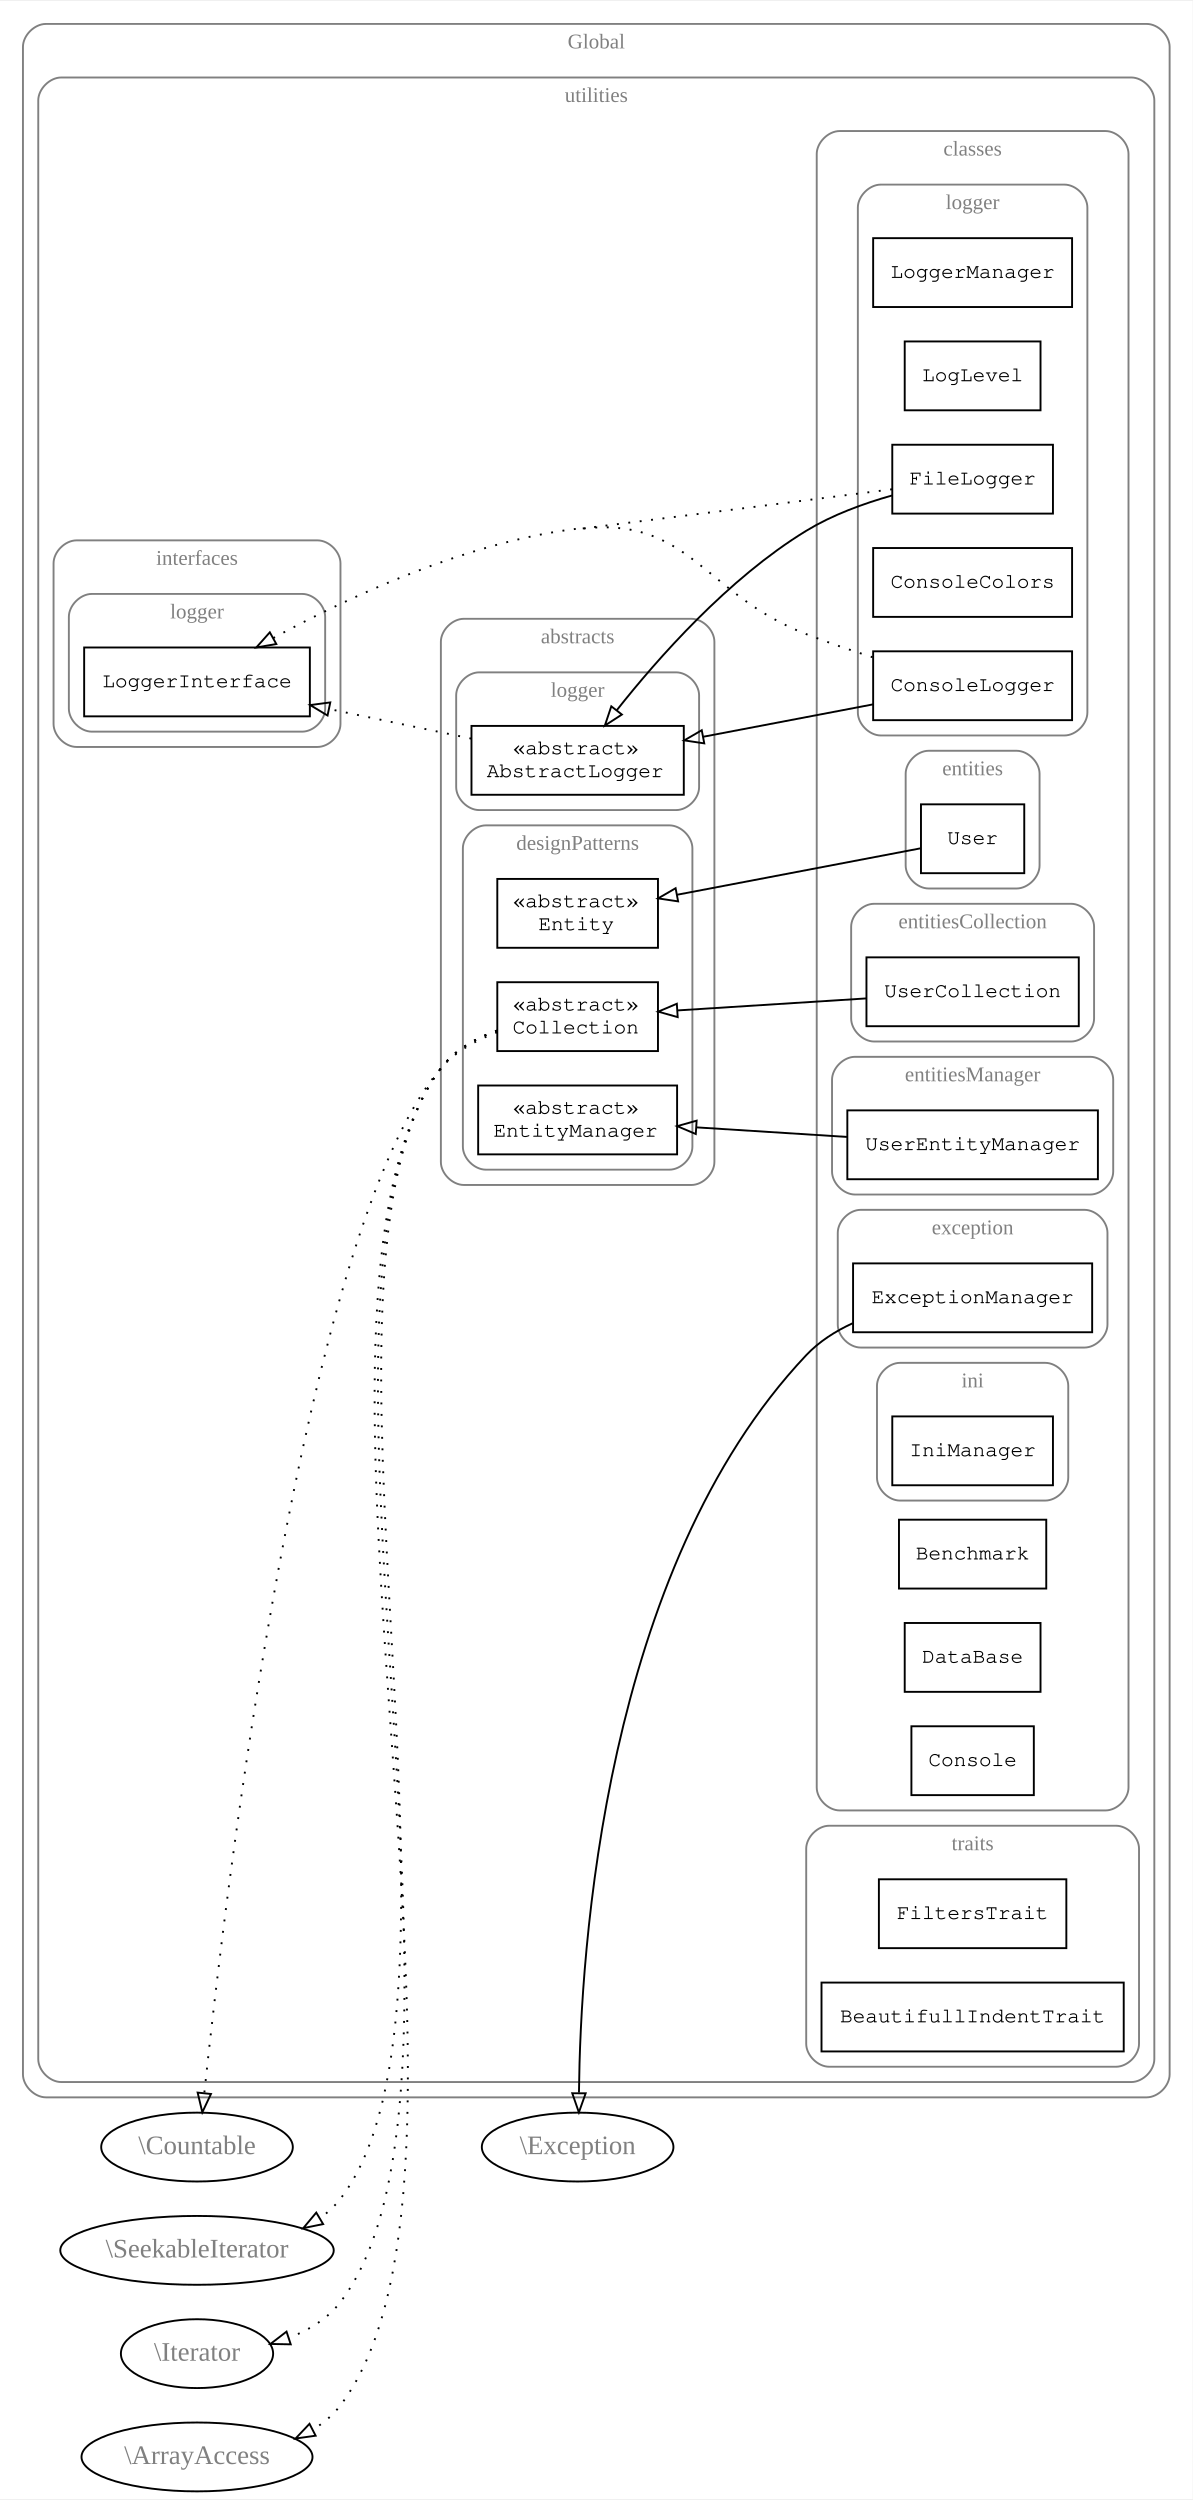
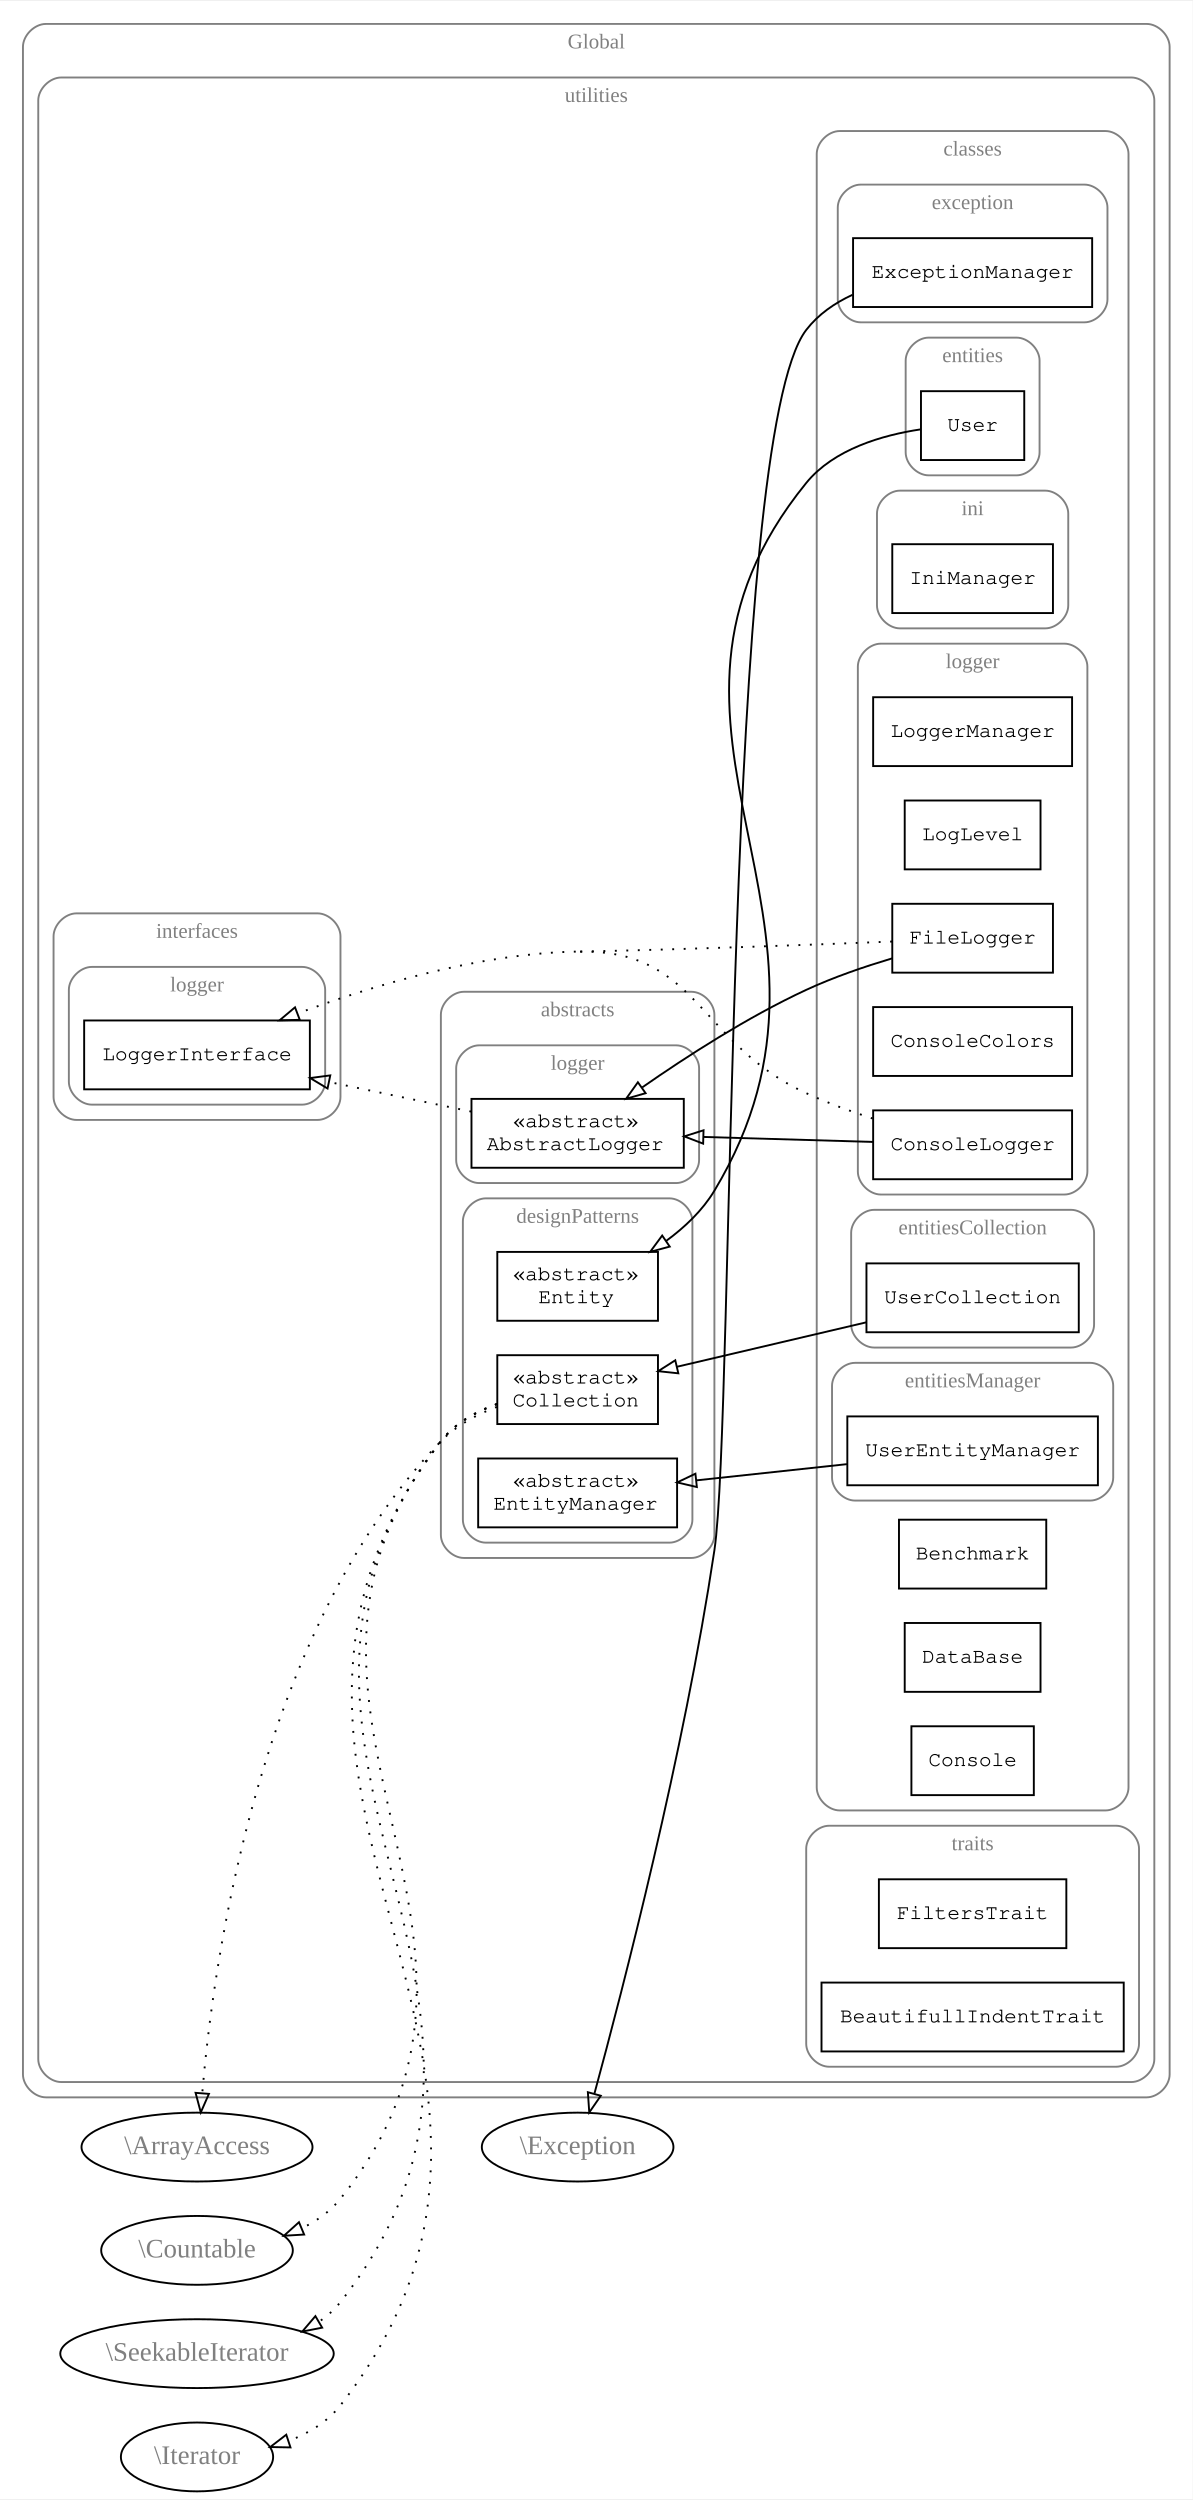
<svg xmlns="http://www.w3.org/2000/svg" width="623pt" height="1306pt" viewBox="0.00 0.00 623.49 1306.00">
  <g id="graph0" class="graph" transform="scale(1 1) rotate(0) translate(4 1302)">
    <polygon fill="white" stroke="none" points="-4,4 -4,-1302 619.494,-1302 619.494,4 -4,4" />
    <g id="clust1" class="cluster">
      <path fill="none" stroke="gray" d="M20,-206C20,-206 595.494,-206 595.494,-206 601.494,-206 607.494,-212 607.494,-218 607.494,-218 607.494,-1278 607.494,-1278 607.494,-1284 601.494,-1290 595.494,-1290 595.494,-1290 20,-1290 20,-1290 14,-1290 8,-1284 8,-1278 8,-1278 8,-218 8,-218 8,-212 14,-206 20,-206" />
      <text text-anchor="middle" x="307.747" y="-1277.2" font-family="Times New Roman,serif" font-size="11.00" fill="gray">Global</text>
    </g>
    <g id="clust2" class="cluster">
      <path fill="none" stroke="gray" d="M28,-214C28,-214 587.494,-214 587.494,-214 593.494,-214 599.494,-220 599.494,-226 599.494,-226 599.494,-1250 599.494,-1250 599.494,-1256 593.494,-1262 587.494,-1262 587.494,-1262 28,-1262 28,-1262 22,-1262 16,-1256 16,-1250 16,-1250 16,-226 16,-226 16,-220 22,-214 28,-214" />
      <text text-anchor="middle" x="307.747" y="-1249.2" font-family="Times New Roman,serif" font-size="11.00" fill="gray">utilities</text>
    </g>
+     <g id="clust11" class="cluster">
+       <path fill="none" stroke="gray" d="M36,-717C36,-717 162,-717 162,-717 168,-717 174,-723 174,-729 174,-729 174,-813 174,-813 174,-819 168,-825 162,-825 162,-825 36,-825 36,-825 30,-825 24,-819 24,-813 24,-813 24,-729 24,-729 24,-723 30,-717 36,-717" />
+       <text text-anchor="middle" x="99" y="-812.2" font-family="Times New Roman,serif" font-size="11.00" fill="gray">interfaces</text>
+     </g>
+     <g id="clust12" class="cluster">
+       <path fill="none" stroke="gray" d="M44,-725C44,-725 154,-725 154,-725 160,-725 166,-731 166,-737 166,-737 166,-785 166,-785 166,-791 160,-797 154,-797 154,-797 44,-797 44,-797 38,-797 32,-791 32,-785 32,-785 32,-737 32,-737 32,-731 38,-725 44,-725" />
+       <text text-anchor="middle" x="99" y="-784.2" font-family="Times New Roman,serif" font-size="11.00" fill="gray">logger</text>
+     </g>
+     <g id="clust13" class="cluster">
+       <path fill="none" stroke="gray" d="M238.494,-488C238.494,-488 357.494,-488 357.494,-488 363.494,-488 369.494,-494 369.494,-500 369.494,-500 369.494,-772 369.494,-772 369.494,-778 363.494,-784 357.494,-784 357.494,-784 238.494,-784 238.494,-784 232.494,-784 226.494,-778 226.494,-772 226.494,-772 226.494,-500 226.494,-500 226.494,-494 232.494,-488 238.494,-488" />
+       <text text-anchor="middle" x="297.994" y="-771.2" font-family="Times New Roman,serif" font-size="11.00" fill="gray">abstracts</text>
+     </g>
+     <g id="clust14" class="cluster">
+       <path fill="none" stroke="gray" d="M246.494,-684C246.494,-684 349.494,-684 349.494,-684 355.494,-684 361.494,-690 361.494,-696 361.494,-696 361.494,-744 361.494,-744 361.494,-750 355.494,-756 349.494,-756 349.494,-756 246.494,-756 246.494,-756 240.494,-756 234.494,-750 234.494,-744 234.494,-744 234.494,-696 234.494,-696 234.494,-690 240.494,-684 246.494,-684" />
+       <text text-anchor="middle" x="297.994" y="-743.2" font-family="Times New Roman,serif" font-size="11.00" fill="gray">logger</text>
+     </g>
+     <g id="clust15" class="cluster">
+       <path fill="none" stroke="gray" d="M249.994,-496C249.994,-496 345.994,-496 345.994,-496 351.994,-496 357.994,-502 357.994,-508 357.994,-508 357.994,-664 357.994,-664 357.994,-670 351.994,-676 345.994,-676 345.994,-676 249.994,-676 249.994,-676 243.994,-676 237.994,-670 237.994,-664 237.994,-664 237.994,-508 237.994,-508 237.994,-502 243.994,-496 249.994,-496" />
+       <text text-anchor="middle" x="297.994" y="-663.2" font-family="Times New Roman,serif" font-size="11.00" fill="gray">designPatterns</text>
+     </g>
    <g id="clust3" class="cluster">
      <path fill="none" stroke="gray" d="M434.994,-356C434.994,-356 573.994,-356 573.994,-356 579.994,-356 585.994,-362 585.994,-368 585.994,-368 585.994,-1222 585.994,-1222 585.994,-1228 579.994,-1234 573.994,-1234 573.994,-1234 434.994,-1234 434.994,-1234 428.994,-1234 422.994,-1228 422.994,-1222 422.994,-1222 422.994,-368 422.994,-368 422.994,-362 428.994,-356 434.994,-356" />
      <text text-anchor="middle" x="504.494" y="-1221.2" font-family="Times New Roman,serif" font-size="11.00" fill="gray">classes</text>
    </g>
+     <g id="clust6" class="cluster">
+       <path fill="none" stroke="gray" d="M445.994,-1134C445.994,-1134 562.994,-1134 562.994,-1134 568.994,-1134 574.994,-1140 574.994,-1146 574.994,-1146 574.994,-1194 574.994,-1194 574.994,-1200 568.994,-1206 562.994,-1206 562.994,-1206 445.994,-1206 445.994,-1206 439.994,-1206 433.994,-1200 433.994,-1194 433.994,-1194 433.994,-1146 433.994,-1146 433.994,-1140 439.994,-1134 445.994,-1134" />
+       <text text-anchor="middle" x="504.494" y="-1193.2" font-family="Times New Roman,serif" font-size="11.00" fill="gray">exception</text>
+     </g>
+     <g id="clust7" class="cluster">
+       <path fill="none" stroke="gray" d="M481.494,-1054C481.494,-1054 527.494,-1054 527.494,-1054 533.494,-1054 539.494,-1060 539.494,-1066 539.494,-1066 539.494,-1114 539.494,-1114 539.494,-1120 533.494,-1126 527.494,-1126 527.494,-1126 481.494,-1126 481.494,-1126 475.494,-1126 469.494,-1120 469.494,-1114 469.494,-1114 469.494,-1066 469.494,-1066 469.494,-1060 475.494,-1054 481.494,-1054" />
+       <text text-anchor="middle" x="504.494" y="-1113.2" font-family="Times New Roman,serif" font-size="11.00" fill="gray">entities</text>
+     </g>
+     <g id="clust9" class="cluster">
+       <path fill="none" stroke="gray" d="M466.494,-974C466.494,-974 542.494,-974 542.494,-974 548.494,-974 554.494,-980 554.494,-986 554.494,-986 554.494,-1034 554.494,-1034 554.494,-1040 548.494,-1046 542.494,-1046 542.494,-1046 466.494,-1046 466.494,-1046 460.494,-1046 454.494,-1040 454.494,-1034 454.494,-1034 454.494,-986 454.494,-986 454.494,-980 460.494,-974 466.494,-974" />
+       <text text-anchor="middle" x="504.494" y="-1033.2" font-family="Times New Roman,serif" font-size="11.00" fill="gray">ini</text>
+     </g>
    <g id="clust4" class="cluster">
-       <path fill="none" stroke="gray" d="M442.994,-678C442.994,-678 565.994,-678 565.994,-678 571.994,-678 577.994,-684 577.994,-690 577.994,-690 577.994,-738 577.994,-738 577.994,-744 571.994,-750 565.994,-750 565.994,-750 442.994,-750 442.994,-750 436.994,-750 430.994,-744 430.994,-738 430.994,-738 430.994,-690 430.994,-690 430.994,-684 436.994,-678 442.994,-678" />
-       <text text-anchor="middle" x="504.494" y="-737.2" font-family="Times New Roman,serif" font-size="11.00" fill="gray">entitiesManager</text>
+       <path fill="none" stroke="gray" d="M442.994,-518C442.994,-518 565.994,-518 565.994,-518 571.994,-518 577.994,-524 577.994,-530 577.994,-530 577.994,-578 577.994,-578 577.994,-584 571.994,-590 565.994,-590 565.994,-590 442.994,-590 442.994,-590 436.994,-590 430.994,-584 430.994,-578 430.994,-578 430.994,-530 430.994,-530 430.994,-524 436.994,-518 442.994,-518" />
+       <text text-anchor="middle" x="504.494" y="-577.2" font-family="Times New Roman,serif" font-size="11.00" fill="gray">entitiesManager</text>
    </g>
    <g id="clust5" class="cluster">
-       <path fill="none" stroke="gray" d="M456.494,-918C456.494,-918 552.494,-918 552.494,-918 558.494,-918 564.494,-924 564.494,-930 564.494,-930 564.494,-1194 564.494,-1194 564.494,-1200 558.494,-1206 552.494,-1206 552.494,-1206 456.494,-1206 456.494,-1206 450.494,-1206 444.494,-1200 444.494,-1194 444.494,-1194 444.494,-930 444.494,-930 444.494,-924 450.494,-918 456.494,-918" />
-       <text text-anchor="middle" x="504.494" y="-1193.2" font-family="Times New Roman,serif" font-size="11.00" fill="gray">logger</text>
+       <path fill="none" stroke="gray" d="M456.494,-678C456.494,-678 552.494,-678 552.494,-678 558.494,-678 564.494,-684 564.494,-690 564.494,-690 564.494,-954 564.494,-954 564.494,-960 558.494,-966 552.494,-966 552.494,-966 456.494,-966 456.494,-966 450.494,-966 444.494,-960 444.494,-954 444.494,-954 444.494,-690 444.494,-690 444.494,-684 450.494,-678 456.494,-678" />
+       <text text-anchor="middle" x="504.494" y="-953.2" font-family="Times New Roman,serif" font-size="11.00" fill="gray">logger</text>
    </g>
    <g id="clust8" class="cluster">
-       <path fill="none" stroke="gray" d="M452.994,-758C452.994,-758 555.994,-758 555.994,-758 561.994,-758 567.994,-764 567.994,-770 567.994,-770 567.994,-818 567.994,-818 567.994,-824 561.994,-830 555.994,-830 555.994,-830 452.994,-830 452.994,-830 446.994,-830 440.994,-824 440.994,-818 440.994,-818 440.994,-770 440.994,-770 440.994,-764 446.994,-758 452.994,-758" />
-       <text text-anchor="middle" x="504.494" y="-817.2" font-family="Times New Roman,serif" font-size="11.00" fill="gray">entitiesCollection</text>
-     </g>
-     <g id="clust6" class="cluster">
-       <path fill="none" stroke="gray" d="M445.994,-598C445.994,-598 562.994,-598 562.994,-598 568.994,-598 574.994,-604 574.994,-610 574.994,-610 574.994,-658 574.994,-658 574.994,-664 568.994,-670 562.994,-670 562.994,-670 445.994,-670 445.994,-670 439.994,-670 433.994,-664 433.994,-658 433.994,-658 433.994,-610 433.994,-610 433.994,-604 439.994,-598 445.994,-598" />
-       <text text-anchor="middle" x="504.494" y="-657.2" font-family="Times New Roman,serif" font-size="11.00" fill="gray">exception</text>
-     </g>
-     <g id="clust7" class="cluster">
-       <path fill="none" stroke="gray" d="M481.494,-838C481.494,-838 527.494,-838 527.494,-838 533.494,-838 539.494,-844 539.494,-850 539.494,-850 539.494,-898 539.494,-898 539.494,-904 533.494,-910 527.494,-910 527.494,-910 481.494,-910 481.494,-910 475.494,-910 469.494,-904 469.494,-898 469.494,-898 469.494,-850 469.494,-850 469.494,-844 475.494,-838 481.494,-838" />
-       <text text-anchor="middle" x="504.494" y="-897.2" font-family="Times New Roman,serif" font-size="11.00" fill="gray">entities</text>
-     </g>
-     <g id="clust9" class="cluster">
-       <path fill="none" stroke="gray" d="M466.494,-518C466.494,-518 542.494,-518 542.494,-518 548.494,-518 554.494,-524 554.494,-530 554.494,-530 554.494,-578 554.494,-578 554.494,-584 548.494,-590 542.494,-590 542.494,-590 466.494,-590 466.494,-590 460.494,-590 454.494,-584 454.494,-578 454.494,-578 454.494,-530 454.494,-530 454.494,-524 460.494,-518 466.494,-518" />
-       <text text-anchor="middle" x="504.494" y="-577.2" font-family="Times New Roman,serif" font-size="11.00" fill="gray">ini</text>
+       <path fill="none" stroke="gray" d="M452.994,-598C452.994,-598 555.994,-598 555.994,-598 561.994,-598 567.994,-604 567.994,-610 567.994,-610 567.994,-658 567.994,-658 567.994,-664 561.994,-670 555.994,-670 555.994,-670 452.994,-670 452.994,-670 446.994,-670 440.994,-664 440.994,-658 440.994,-658 440.994,-610 440.994,-610 440.994,-604 446.994,-598 452.994,-598" />
+       <text text-anchor="middle" x="504.494" y="-657.2" font-family="Times New Roman,serif" font-size="11.00" fill="gray">entitiesCollection</text>
    </g>
    <g id="clust10" class="cluster">
      <path fill="none" stroke="gray" d="M429.494,-222C429.494,-222 579.494,-222 579.494,-222 585.494,-222 591.494,-228 591.494,-234 591.494,-234 591.494,-336 591.494,-336 591.494,-342 585.494,-348 579.494,-348 579.494,-348 429.494,-348 429.494,-348 423.494,-348 417.494,-342 417.494,-336 417.494,-336 417.494,-234 417.494,-234 417.494,-228 423.494,-222 429.494,-222" />
      <text text-anchor="middle" x="504.494" y="-335.2" font-family="Times New Roman,serif" font-size="11.00" fill="gray">traits</text>
    </g>
-     <g id="clust11" class="cluster">
-       <path fill="none" stroke="gray" d="M36,-912C36,-912 162,-912 162,-912 168,-912 174,-918 174,-924 174,-924 174,-1008 174,-1008 174,-1014 168,-1020 162,-1020 162,-1020 36,-1020 36,-1020 30,-1020 24,-1014 24,-1008 24,-1008 24,-924 24,-924 24,-918 30,-912 36,-912" />
-       <text text-anchor="middle" x="99" y="-1007.2" font-family="Times New Roman,serif" font-size="11.00" fill="gray">interfaces</text>
-     </g>
-     <g id="clust12" class="cluster">
-       <path fill="none" stroke="gray" d="M44,-920C44,-920 154,-920 154,-920 160,-920 166,-926 166,-932 166,-932 166,-980 166,-980 166,-986 160,-992 154,-992 154,-992 44,-992 44,-992 38,-992 32,-986 32,-980 32,-980 32,-932 32,-932 32,-926 38,-920 44,-920" />
-       <text text-anchor="middle" x="99" y="-979.2" font-family="Times New Roman,serif" font-size="11.00" fill="gray">logger</text>
-     </g>
-     <g id="clust13" class="cluster">
-       <path fill="none" stroke="gray" d="M238.494,-683C238.494,-683 357.494,-683 357.494,-683 363.494,-683 369.494,-689 369.494,-695 369.494,-695 369.494,-967 369.494,-967 369.494,-973 363.494,-979 357.494,-979 357.494,-979 238.494,-979 238.494,-979 232.494,-979 226.494,-973 226.494,-967 226.494,-967 226.494,-695 226.494,-695 226.494,-689 232.494,-683 238.494,-683" />
-       <text text-anchor="middle" x="297.994" y="-966.2" font-family="Times New Roman,serif" font-size="11.00" fill="gray">abstracts</text>
-     </g>
-     <g id="clust14" class="cluster">
-       <path fill="none" stroke="gray" d="M246.494,-879C246.494,-879 349.494,-879 349.494,-879 355.494,-879 361.494,-885 361.494,-891 361.494,-891 361.494,-939 361.494,-939 361.494,-945 355.494,-951 349.494,-951 349.494,-951 246.494,-951 246.494,-951 240.494,-951 234.494,-945 234.494,-939 234.494,-939 234.494,-891 234.494,-891 234.494,-885 240.494,-879 246.494,-879" />
-       <text text-anchor="middle" x="297.994" y="-938.2" font-family="Times New Roman,serif" font-size="11.00" fill="gray">logger</text>
-     </g>
-     <g id="clust15" class="cluster">
-       <path fill="none" stroke="gray" d="M249.994,-691C249.994,-691 345.994,-691 345.994,-691 351.994,-691 357.994,-697 357.994,-703 357.994,-703 357.994,-859 357.994,-859 357.994,-865 351.994,-871 345.994,-871 345.994,-871 249.994,-871 249.994,-871 243.994,-871 237.994,-865 237.994,-859 237.994,-859 237.994,-703 237.994,-703 237.994,-697 243.994,-691 249.994,-691" />
-       <text text-anchor="middle" x="297.994" y="-858.2" font-family="Times New Roman,serif" font-size="11.00" fill="gray">designPatterns</text>
-     </g>
    <g id="node1" class="node">
-       <polygon fill="none" stroke="black" points="569.994,-722 438.994,-722 438.994,-686 569.994,-686 569.994,-722" />
-       <text text-anchor="middle" x="504.494" y="-701.2" font-family="Courier,monospace" font-size="11.00">UserEntityManager</text>
+       <polygon fill="none" stroke="black" points="569.994,-562 438.994,-562 438.994,-526 569.994,-526 569.994,-562" />
+       <text text-anchor="middle" x="504.494" y="-541.2" font-family="Courier,monospace" font-size="11.00">UserEntityManager</text>
    </g>
    <g id="node20" class="node">
-       <polygon fill="none" stroke="black" points="349.994,-735 245.994,-735 245.994,-699 349.994,-699 349.994,-735" />
-       <text text-anchor="start" x="263.994" y="-720.2" font-family="Courier,monospace" font-size="11.00">«abstract»</text>
-       <text text-anchor="start" x="253.994" y="-708.2" font-family="Courier,monospace" font-size="11.00">EntityManager</text>
+       <polygon fill="none" stroke="black" points="349.994,-540 245.994,-540 245.994,-504 349.994,-504 349.994,-540" />
+       <text text-anchor="start" x="263.994" y="-525.2" font-family="Courier,monospace" font-size="11.00">«abstract»</text>
+       <text text-anchor="start" x="253.994" y="-513.2" font-family="Courier,monospace" font-size="11.00">EntityManager</text>
    </g>
    <g id="edge1" class="edge">
-       <path fill="none" stroke="black" d="M438.789,-708.113C413.591,-709.715 384.862,-711.541 360.028,-713.12" />
-       <polygon fill="none" stroke="black" points="359.762,-709.63 350.004,-713.757 360.206,-716.616 359.762,-709.63" />
+       <path fill="none" stroke="black" d="M438.789,-537.039C413.591,-534.328 384.862,-531.238 360.028,-528.566" />
+       <polygon fill="none" stroke="black" points="360.321,-525.077 350.004,-527.488 359.573,-532.037 360.321,-525.077" />
    </g>
    <g id="node2" class="node">
-       <polygon fill="none" stroke="black" points="556.494,-1178 452.494,-1178 452.494,-1142 556.494,-1142 556.494,-1178" />
-       <text text-anchor="middle" x="504.494" y="-1157.2" font-family="Courier,monospace" font-size="11.00">LoggerManager</text>
+       <polygon fill="none" stroke="black" points="556.494,-938 452.494,-938 452.494,-902 556.494,-902 556.494,-938" />
+       <text text-anchor="middle" x="504.494" y="-917.2" font-family="Courier,monospace" font-size="11.00">LoggerManager</text>
    </g>
    <g id="node3" class="node">
-       <polygon fill="none" stroke="black" points="539.994,-1124 468.994,-1124 468.994,-1088 539.994,-1088 539.994,-1124" />
-       <text text-anchor="middle" x="504.494" y="-1103.2" font-family="Courier,monospace" font-size="11.00">LogLevel</text>
+       <polygon fill="none" stroke="black" points="539.994,-884 468.994,-884 468.994,-848 539.994,-848 539.994,-884" />
+       <text text-anchor="middle" x="504.494" y="-863.2" font-family="Courier,monospace" font-size="11.00">LogLevel</text>
    </g>
    <g id="node4" class="node">
-       <polygon fill="none" stroke="black" points="556.494,-962 452.494,-962 452.494,-926 556.494,-926 556.494,-962" />
-       <text text-anchor="middle" x="504.494" y="-941.2" font-family="Courier,monospace" font-size="11.00">ConsoleLogger</text>
+       <polygon fill="none" stroke="black" points="556.494,-722 452.494,-722 452.494,-686 556.494,-686 556.494,-722" />
+       <text text-anchor="middle" x="504.494" y="-701.2" font-family="Courier,monospace" font-size="11.00">ConsoleLogger</text>
    </g>
    <g id="node16" class="node">
-       <polygon fill="none" stroke="black" points="158,-964 40,-964 40,-928 158,-928 158,-964" />
-       <text text-anchor="middle" x="99" y="-943.2" font-family="Courier,monospace" font-size="11.00">LoggerInterface</text>
+       <polygon fill="none" stroke="black" points="158,-769 40,-769 40,-733 158,-733 158,-769" />
+       <text text-anchor="middle" x="99" y="-748.2" font-family="Courier,monospace" font-size="11.00">LoggerInterface</text>
    </g>
    <g id="edge4" class="edge">
-       <path fill="none" stroke="black" stroke-dasharray="1,5" d="M452.182,-958.905C440.67,-962.582 428.585,-966.706 417.494,-971 363.347,-991.963 356.613,-1033.17 298.994,-1026" />
-       <path fill="none" stroke="black" stroke-dasharray="1,5" d="M296.994,-1026C239.004,-1018.79 177.403,-989.903 138.833,-968.907" />
-       <polygon fill="none" stroke="black" points="140.458,-965.807 130.014,-964.025 137.068,-971.931 140.458,-965.807" />
+       <path fill="none" stroke="black" stroke-dasharray="1,5" d="M452.21,-717.754C440.582,-721.514 428.44,-725.963 417.494,-731 361.085,-756.953 361.073,-806.279 298.994,-805" />
+       <path fill="none" stroke="black" stroke-dasharray="1,5" d="M296.994,-805C246.333,-803.956 190.853,-787.254 151.717,-772.699" />
+       <polygon fill="none" stroke="black" points="152.723,-769.337 142.132,-769.055 150.236,-775.88 152.723,-769.337" />
    </g>
    <g id="node17" class="node">
-       <polygon fill="none" stroke="black" points="353.494,-923 242.494,-923 242.494,-887 353.494,-887 353.494,-923" />
-       <text text-anchor="start" x="263.994" y="-908.2" font-family="Courier,monospace" font-size="11.00">«abstract»</text>
-       <text text-anchor="start" x="250.494" y="-896.2" font-family="Courier,monospace" font-size="11.00">AbstractLogger</text>
+       <polygon fill="none" stroke="black" points="353.494,-728 242.494,-728 242.494,-692 353.494,-692 353.494,-728" />
+       <text text-anchor="start" x="263.994" y="-713.2" font-family="Courier,monospace" font-size="11.00">«abstract»</text>
+       <text text-anchor="start" x="250.494" y="-701.2" font-family="Courier,monospace" font-size="11.00">AbstractLogger</text>
    </g>
    <g id="edge3" class="edge">
-       <path fill="none" stroke="black" d="M452.417,-934.259C425.537,-929.133 392.3,-922.794 363.642,-917.329" />
-       <polygon fill="none" stroke="black" points="364.193,-913.871 353.714,-915.436 362.881,-920.747 364.193,-913.871" />
+       <path fill="none" stroke="black" d="M452.417,-705.499C425.655,-706.284 392.59,-707.254 364.018,-708.092" />
+       <polygon fill="none" stroke="black" points="363.607,-704.603 353.714,-708.395 363.812,-711.6 363.607,-704.603" />
    </g>
    <g id="node5" class="node">
-       <polygon fill="none" stroke="black" points="556.494,-1016 452.494,-1016 452.494,-980 556.494,-980 556.494,-1016" />
-       <text text-anchor="middle" x="504.494" y="-995.2" font-family="Courier,monospace" font-size="11.00">ConsoleColors</text>
+       <polygon fill="none" stroke="black" points="556.494,-776 452.494,-776 452.494,-740 556.494,-740 556.494,-776" />
+       <text text-anchor="middle" x="504.494" y="-755.2" font-family="Courier,monospace" font-size="11.00">ConsoleColors</text>
    </g>
    <g id="node6" class="node">
-       <polygon fill="none" stroke="black" points="546.494,-1070 462.494,-1070 462.494,-1034 546.494,-1034 546.494,-1070" />
-       <text text-anchor="middle" x="504.494" y="-1049.2" font-family="Courier,monospace" font-size="11.00">FileLogger</text>
+       <polygon fill="none" stroke="black" points="546.494,-830 462.494,-830 462.494,-794 546.494,-794 546.494,-830" />
+       <text text-anchor="middle" x="504.494" y="-809.2" font-family="Courier,monospace" font-size="11.00">FileLogger</text>
    </g>
    <g id="edge9" class="edge">
-       <path fill="none" stroke="black" stroke-dasharray="1,5" d="M462.374,-1046.71C421.085,-1041.4 355.641,-1033.05 298.994,-1026" />
+       <path fill="none" stroke="black" stroke-dasharray="1,5" d="M462.375,-810.263C421.086,-808.597 355.643,-806.167 298.994,-805" />
    </g>
    <g id="edge8" class="edge">
-       <path fill="none" stroke="black" d="M462.364,-1043.47C447.539,-1039.29 431.119,-1033.32 417.494,-1025 376.724,-1000.12 339.797,-958.223 318.369,-931.098" />
-       <polygon fill="none" stroke="black" points="321.127,-928.943 312.23,-923.19 315.597,-933.235 321.127,-928.943" />
+       <path fill="none" stroke="black" d="M462.425,-801.476C447.918,-797.144 431.69,-791.584 417.494,-785 386.94,-770.831 354.807,-750.076 331.722,-733.99" />
+       <polygon fill="none" stroke="black" points="333.528,-730.981 323.339,-728.077 329.493,-736.701 333.528,-730.981" />
    </g>
    <g id="node7" class="node">
-       <polygon fill="none" stroke="black" points="566.994,-642 441.994,-642 441.994,-606 566.994,-606 566.994,-642" />
-       <text text-anchor="middle" x="504.494" y="-621.2" font-family="Courier,monospace" font-size="11.00">ExceptionManager</text>
+       <polygon fill="none" stroke="black" points="566.994,-1178 441.994,-1178 441.994,-1142 566.994,-1142 566.994,-1178" />
+       <text text-anchor="middle" x="504.494" y="-1157.2" font-family="Courier,monospace" font-size="11.00">ExceptionManager</text>
    </g>
    <g id="node21" class="node">
      <ellipse fill="none" stroke="black" cx="297.994" cy="-180" rx="50.091" ry="18" />
      <text text-anchor="middle" x="297.994" y="-176.3" font-family="Times New Roman,serif" font-size="14.00" fill="gray">\Exception</text>
    </g>
    <g id="edge2" class="edge">
-       <path fill="none" stroke="black" d="M441.782,-610.705C432.742,-606.561 424.226,-601.127 417.494,-594 311.77,-482.087 299.458,-282.333 298.687,-208.474" />
-       <polygon fill="none" stroke="black" points="302.185,-208.111 298.648,-198.124 295.185,-208.137 302.185,-208.111" />
+       <path fill="none" stroke="black" d="M441.769,-1148.43C432.382,-1144.1 423.756,-1138.15 417.494,-1130 374.182,-1073.63 380.023,-562.305 369.494,-492 353.609,-385.936 321.569,-262.338 306.788,-208.023" />
+       <polygon fill="none" stroke="black" points="310.09,-206.829 304.072,-198.109 303.339,-208.679 310.09,-206.829" />
    </g>
    <g id="node8" class="node">
-       <polygon fill="none" stroke="black" points="531.494,-882 477.494,-882 477.494,-846 531.494,-846 531.494,-882" />
-       <text text-anchor="middle" x="504.494" y="-861.2" font-family="Courier,monospace" font-size="11.00">User</text>
+       <polygon fill="none" stroke="black" points="531.494,-1098 477.494,-1098 477.494,-1062 531.494,-1062 531.494,-1098" />
+       <text text-anchor="middle" x="504.494" y="-1077.2" font-family="Courier,monospace" font-size="11.00">User</text>
    </g>
    <g id="node19" class="node">
-       <polygon fill="none" stroke="black" points="339.994,-843 255.994,-843 255.994,-807 339.994,-807 339.994,-843" />
-       <text text-anchor="start" x="263.994" y="-828.2" font-family="Courier,monospace" font-size="11.00">«abstract»</text>
-       <text text-anchor="start" x="277.494" y="-816.2" font-family="Courier,monospace" font-size="11.00">Entity</text>
+       <polygon fill="none" stroke="black" points="339.994,-648 255.994,-648 255.994,-612 339.994,-612 339.994,-648" />
+       <text text-anchor="start" x="263.994" y="-633.2" font-family="Courier,monospace" font-size="11.00">«abstract»</text>
+       <text text-anchor="start" x="277.494" y="-621.2" font-family="Courier,monospace" font-size="11.00">Entity</text>
    </g>
    <g id="edge5" class="edge">
-       <path fill="none" stroke="black" d="M477.178,-858.981C445.155,-852.874 390.37,-842.426 349.981,-834.724" />
-       <polygon fill="none" stroke="black" points="350.524,-831.264 340.045,-832.829 349.212,-838.14 350.524,-831.264" />
+       <path fill="none" stroke="black" d="M477.162,-1078.01C457.619,-1075.06 431.948,-1067.8 417.494,-1050 312.957,-921.279 454.956,-822.103 369.494,-680 363.271,-669.653 353.994,-660.87 344.198,-653.691" />
+       <polygon fill="none" stroke="black" points="346.138,-650.777 335.904,-648.038 342.196,-656.562 346.138,-650.777" />
    </g>
    <g id="node9" class="node">
-       <polygon fill="none" stroke="black" points="559.994,-802 448.994,-802 448.994,-766 559.994,-766 559.994,-802" />
-       <text text-anchor="middle" x="504.494" y="-781.2" font-family="Courier,monospace" font-size="11.00">UserCollection</text>
+       <polygon fill="none" stroke="black" points="559.994,-642 448.994,-642 448.994,-606 559.994,-606 559.994,-642" />
+       <text text-anchor="middle" x="504.494" y="-621.2" font-family="Courier,monospace" font-size="11.00">UserCollection</text>
    </g>
    <g id="node18" class="node">
-       <polygon fill="none" stroke="black" points="339.994,-789 255.994,-789 255.994,-753 339.994,-753 339.994,-789" />
-       <text text-anchor="start" x="263.994" y="-774.2" font-family="Courier,monospace" font-size="11.00">«abstract»</text>
-       <text text-anchor="start" x="263.994" y="-762.2" font-family="Courier,monospace" font-size="11.00">Collection</text>
+       <polygon fill="none" stroke="black" points="339.994,-594 255.994,-594 255.994,-558 339.994,-558 339.994,-594" />
+       <text text-anchor="start" x="263.994" y="-579.2" font-family="Courier,monospace" font-size="11.00">«abstract»</text>
+       <text text-anchor="start" x="263.994" y="-567.2" font-family="Courier,monospace" font-size="11.00">Collection</text>
    </g>
    <g id="edge6" class="edge">
-       <path fill="none" stroke="black" d="M448.96,-780.533C418.372,-778.589 380.44,-776.177 350.378,-774.266" />
-       <polygon fill="none" stroke="black" points="350.3,-770.755 340.098,-773.613 349.856,-777.74 350.3,-770.755" />
+       <path fill="none" stroke="black" d="M448.96,-611.2C418.238,-603.989 380.108,-595.039 349.985,-587.969" />
+       <polygon fill="none" stroke="black" points="350.633,-584.526 340.098,-585.648 349.034,-591.341 350.633,-584.526" />
    </g>
    <g id="node10" class="node">
-       <polygon fill="none" stroke="black" points="546.494,-562 462.494,-562 462.494,-526 546.494,-526 546.494,-562" />
-       <text text-anchor="middle" x="504.494" y="-541.2" font-family="Courier,monospace" font-size="11.00">IniManager</text>
+       <polygon fill="none" stroke="black" points="546.494,-1018 462.494,-1018 462.494,-982 546.494,-982 546.494,-1018" />
+       <text text-anchor="middle" x="504.494" y="-997.2" font-family="Courier,monospace" font-size="11.00">IniManager</text>
    </g>
    <g id="node11" class="node">
      <polygon fill="none" stroke="black" points="542.994,-508 465.994,-508 465.994,-472 542.994,-472 542.994,-508" />
      <text text-anchor="middle" x="504.494" y="-487.2" font-family="Courier,monospace" font-size="11.00">Benchmark</text>
    </g>
    <g id="node12" class="node">
      <polygon fill="none" stroke="black" points="539.994,-454 468.994,-454 468.994,-418 539.994,-418 539.994,-454" />
      <text text-anchor="middle" x="504.494" y="-433.2" font-family="Courier,monospace" font-size="11.00">DataBase</text>
    </g>
    <g id="node13" class="node">
      <polygon fill="none" stroke="black" points="536.494,-400 472.494,-400 472.494,-364 536.494,-364 536.494,-400" />
      <text text-anchor="middle" x="504.494" y="-379.2" font-family="Courier,monospace" font-size="11.00">Console</text>
    </g>
    <g id="node14" class="node">
      <polygon fill="none" stroke="black" points="553.494,-320 455.494,-320 455.494,-284 553.494,-284 553.494,-320" />
      <text text-anchor="middle" x="504.494" y="-299.2" font-family="Courier,monospace" font-size="11.00">FiltersTrait</text>
    </g>
    <g id="node15" class="node">
      <polygon fill="none" stroke="black" points="583.494,-266 425.494,-266 425.494,-230 583.494,-230 583.494,-266" />
      <text text-anchor="middle" x="504.494" y="-245.2" font-family="Courier,monospace" font-size="11.00">BeautifullIndentTrait</text>
    </g>
    <g id="edge7" class="edge">
-       <path fill="none" stroke="black" stroke-dasharray="1,5" d="M242.382,-916.366C219.364,-921.157 192.327,-926.784 168.033,-931.84" />
-       <polygon fill="none" stroke="black" points="167.242,-928.43 158.165,-933.894 168.668,-935.283 167.242,-928.43" />
+       <path fill="none" stroke="black" stroke-dasharray="1,5" d="M242.382,-721.366C219.364,-726.157 192.327,-731.784 168.033,-736.84" />
+       <polygon fill="none" stroke="black" points="167.242,-733.43 158.165,-738.894 168.668,-740.283 167.242,-733.43" />
    </g>
    <g id="node22" class="node">
-       <ellipse fill="none" stroke="black" cx="99" cy="-72" rx="39.794" ry="18" />
-       <text text-anchor="middle" x="99" y="-68.3" font-family="Times New Roman,serif" font-size="14.00" fill="gray">\Iterator</text>
+       <ellipse fill="none" stroke="black" cx="99" cy="-18" rx="39.794" ry="18" />
+       <text text-anchor="middle" x="99" y="-14.3" font-family="Times New Roman,serif" font-size="14.00" fill="gray">\Iterator</text>
    </g>
    <g id="edge10" class="edge">
-       <path fill="none" stroke="black" stroke-dasharray="1,5" d="M255.799,-763.704C244.622,-759.715 233.646,-753.544 226.494,-744 140.252,-628.922 261.153,-213.389 174,-99 167.274,-90.172 157.375,-84.227 146.992,-80.226" />
-       <polygon fill="none" stroke="black" points="147.99,-76.87 137.397,-77.07 145.802,-83.519 147.99,-76.87" />
+       <path fill="none" stroke="black" stroke-dasharray="1,5" d="M255.933,-568.603C244.76,-564.61 233.754,-558.463 226.494,-549 89.409,-370.316 312.501,-222.589 174,-45 167.175,-36.248 157.24,-30.332 146.853,-26.333" />
+       <polygon fill="none" stroke="black" points="147.856,-22.978 137.263,-23.173 145.665,-29.627 147.856,-22.978" />
    </g>
    <g id="node23" class="node">
-       <ellipse fill="none" stroke="black" cx="99" cy="-18" rx="60.389" ry="18" />
-       <text text-anchor="middle" x="99" y="-14.3" font-family="Times New Roman,serif" font-size="14.00" fill="gray">\ArrayAccess</text>
+       <ellipse fill="none" stroke="black" cx="99" cy="-180" rx="60.389" ry="18" />
+       <text text-anchor="middle" x="99" y="-176.3" font-family="Times New Roman,serif" font-size="14.00" fill="gray">\ArrayAccess</text>
    </g>
    <g id="edge11" class="edge">
-       <path fill="none" stroke="black" stroke-dasharray="1,5" d="M255.762,-763.732C244.584,-759.743 233.616,-753.566 226.494,-744 133.468,-619.057 268.016,-169.2 174,-45 170.1,-39.848 165.119,-35.678 159.588,-32.303" />
-       <polygon fill="none" stroke="black" points="161.014,-29.1 150.522,-27.627 157.805,-35.321 161.014,-29.1" />
+       <path fill="none" stroke="black" stroke-dasharray="1,5" d="M255.739,-566.963C245.091,-562.951 234.412,-557.205 226.494,-549 131.158,-450.219 107.491,-276.503 101.768,-208.466" />
+       <polygon fill="none" stroke="black" points="105.229,-207.818 100.97,-198.117 98.25,-208.357 105.229,-207.818" />
    </g>
    <g id="node24" class="node">
-       <ellipse fill="none" stroke="black" cx="99" cy="-180" rx="50.091" ry="18" />
-       <text text-anchor="middle" x="99" y="-176.3" font-family="Times New Roman,serif" font-size="14.00" fill="gray">\Countable</text>
+       <ellipse fill="none" stroke="black" cx="99" cy="-126" rx="50.091" ry="18" />
+       <text text-anchor="middle" x="99" y="-122.3" font-family="Times New Roman,serif" font-size="14.00" fill="gray">\Countable</text>
    </g>
    <g id="edge12" class="edge">
-       <path fill="none" stroke="black" stroke-dasharray="1,5" d="M255.871,-762.787C244.968,-758.777 234.122,-752.825 226.494,-744 155.022,-661.324 113.6,-311.045 102.833,-208.385" />
-       <polygon fill="none" stroke="black" points="106.287,-207.762 101.778,-198.175 99.325,-208.481 106.287,-207.762" />
+       <path fill="none" stroke="black" stroke-dasharray="1,5" d="M255.729,-568.342C244.688,-564.343 233.804,-558.257 226.494,-549 116.464,-409.667 285.133,-291.455 174,-153 168.647,-146.331 161.494,-141.309 153.74,-137.527" />
+       <polygon fill="none" stroke="black" points="155.008,-134.264 144.432,-133.634 152.307,-140.722 155.008,-134.264" />
    </g>
    <g id="node25" class="node">
-       <ellipse fill="none" stroke="black" cx="99" cy="-126" rx="71.487" ry="18" />
-       <text text-anchor="middle" x="99" y="-122.3" font-family="Times New Roman,serif" font-size="14.00" fill="gray">\SeekableIterator</text>
+       <ellipse fill="none" stroke="black" cx="99" cy="-72" rx="71.487" ry="18" />
+       <text text-anchor="middle" x="99" y="-68.3" font-family="Times New Roman,serif" font-size="14.00" fill="gray">\SeekableIterator</text>
    </g>
    <g id="edge13" class="edge">
-       <path fill="none" stroke="black" stroke-dasharray="1,5" d="M255.843,-763.671C244.667,-759.681 233.681,-753.518 226.494,-744 147.034,-638.783 254.293,-257.583 174,-153 170.984,-149.071 167.34,-145.714 163.306,-142.844" />
-       <polygon fill="none" stroke="black" points="164.934,-139.74 154.555,-137.614 161.343,-145.749 164.934,-139.74" />
+       <path fill="none" stroke="black" stroke-dasharray="1,5" d="M255.637,-568.414C244.594,-564.417 233.731,-558.314 226.494,-549 102.945,-390.003 298.808,-257.01 174,-99 170.88,-95.049 167.126,-91.677 162.987,-88.797" />
+       <polygon fill="none" stroke="black" points="164.425,-85.584 154.027,-83.553 160.889,-91.625 164.425,-85.584" />
    </g>
  </g>
</svg>
